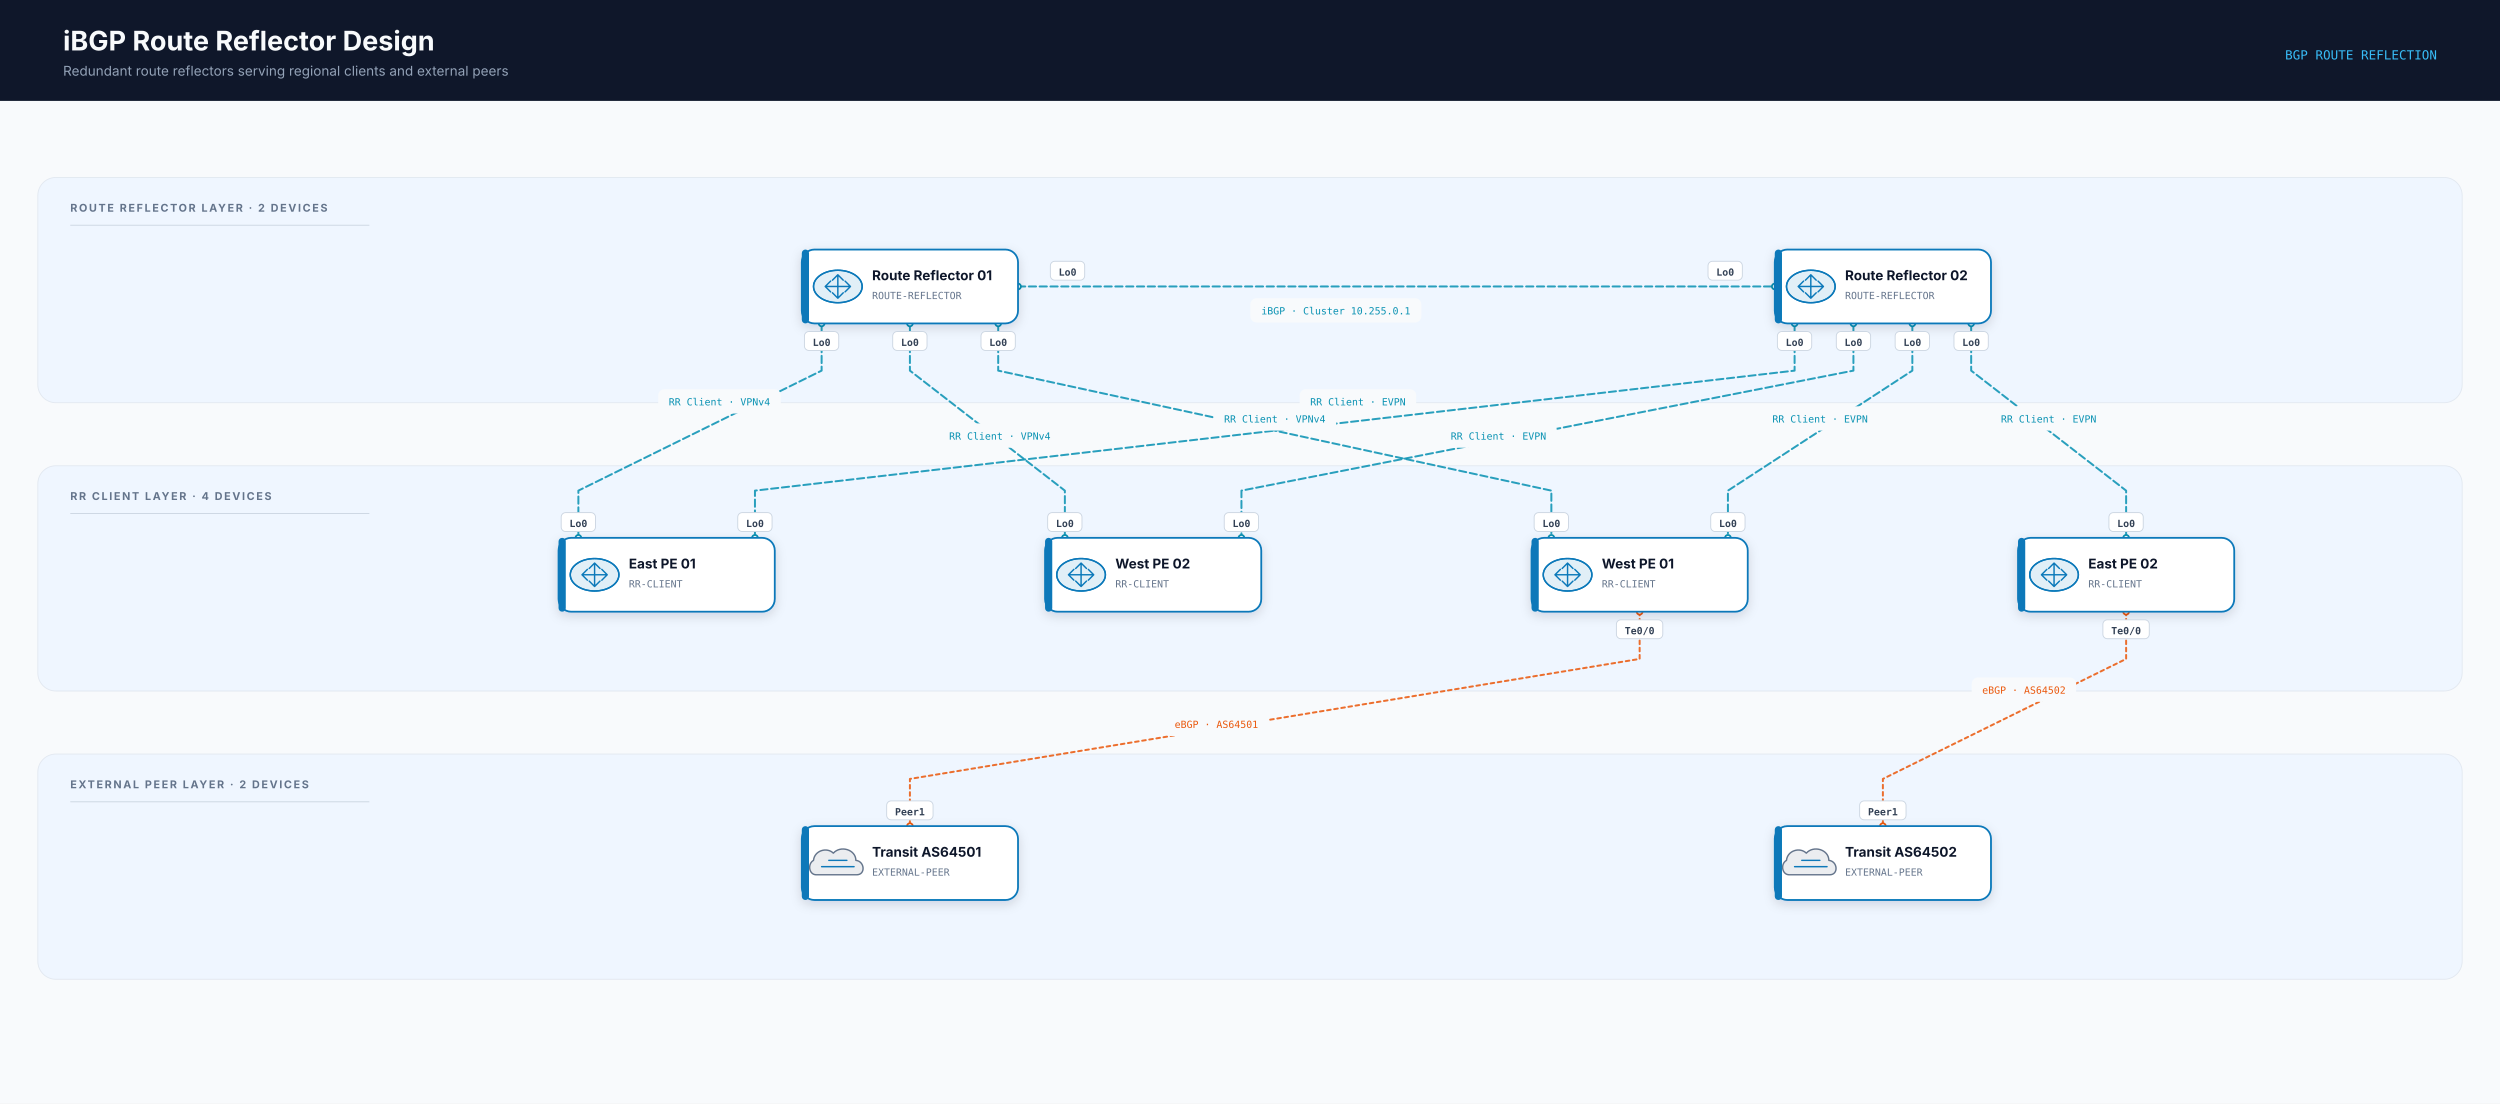
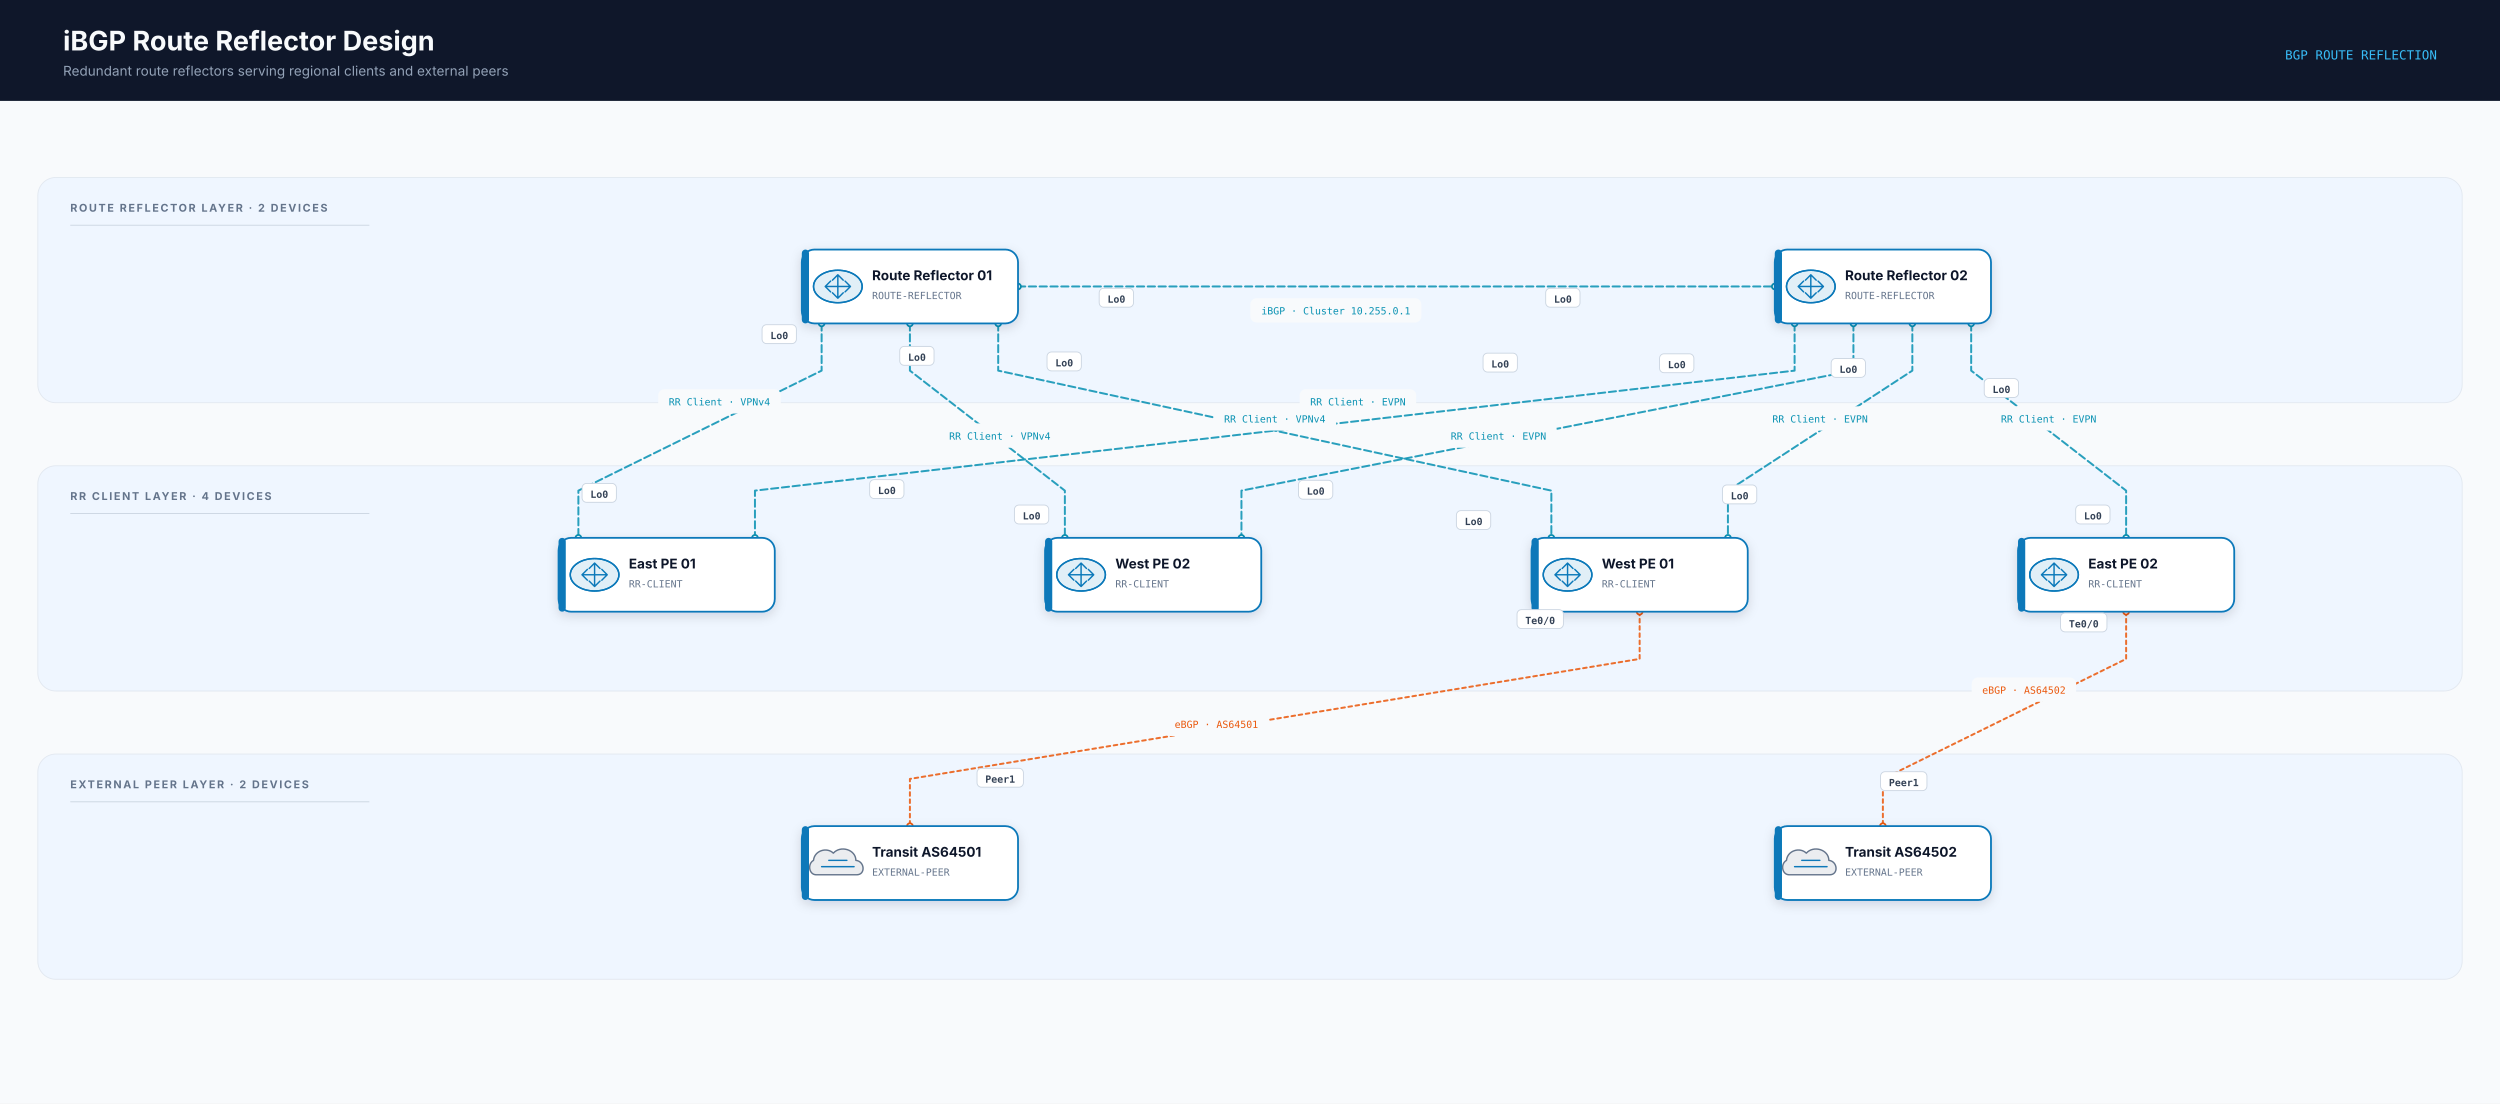
<svg xmlns="http://www.w3.org/2000/svg" class="theme-light" width="2775" height="1225" viewBox="0 0 2775 1225" role="img" shape-rendering="geometricPrecision">
  <defs>
    <filter id="shadow" x="-20%" y="-20%" width="140%" height="150%">
      <feDropShadow dx="0" dy="4" stdDeviation="6" flood-color="#0f172a" flood-opacity=".14" />
    </filter>
  </defs>
  <rect width="100%" height="100%" fill="#f8fafc" />
  <rect x="0" y="0" width="2775" height="112" fill="#0f172a" />
  <text x="70" y="56" fill="#f8fafc" font-family="Inter,Segoe UI,sans-serif" font-size="30" font-weight="700">iBGP Route Reflector Design</text>
  <text x="70" y="84" fill="#94a3b8" font-family="Inter,Segoe UI,sans-serif" font-size="15">Redundant route reflectors serving regional clients and external peers</text>
  <text x="2705" y="66" text-anchor="end" fill="#38bdf8" font-family="ui-monospace,SFMono-Regular,monospace" font-size="14">BGP ROUTE REFLECTION</text>
  <rect x="42" y="197.0" width="2691.0" height="250.0" rx="20" fill="#eff6ff" stroke="#e2e8f0" />
  <rect x="42" y="517.0" width="2691.0" height="250.0" rx="20" fill="#eff6ff" stroke="#e2e8f0" />
  <rect x="42" y="837.0" width="2691.0" height="250.0" rx="20" fill="#eff6ff" stroke="#e2e8f0" />
  <g id="row-headings">
    <g class="row-heading row-heading-route-reflector">
      <path d="M78 250.0 H410" stroke="#cbd5e1" stroke-width="1" />
      <text x="78" y="235.0" fill="#64748b" font-family="Inter,Segoe UI,sans-serif" font-size="12" font-weight="700" letter-spacing="1.8">ROUTE REFLECTOR LAYER · 2 DEVICES</text>
    </g>
    <g class="row-heading row-heading-rr-client">
      <path d="M78 570.0 H410" stroke="#cbd5e1" stroke-width="1" />
      <text x="78" y="555.0" fill="#64748b" font-family="Inter,Segoe UI,sans-serif" font-size="12" font-weight="700" letter-spacing="1.8">RR CLIENT LAYER · 4 DEVICES</text>
    </g>
    <g class="row-heading row-heading-external-peer">
      <path d="M78 890.0 H410" stroke="#cbd5e1" stroke-width="1" />
      <text x="78" y="875.0" fill="#64748b" font-family="Inter,Segoe UI,sans-serif" font-size="12" font-weight="700" letter-spacing="1.8">EXTERNAL PEER LAYER · 2 DEVICES</text>
    </g>
  </g>
  <g id="links">
    <g id="link-1" data-netdiag-kind="link">
      <path d="M 1130.0 318.0 H 1184.0 L 1916.0 318.0 H 1970.0" fill="none" stroke="#0891b2" stroke-width="2.2" stroke-linecap="round" stroke-linejoin="round" stroke-dasharray="8 4" opacity=".86" />
      <circle cx="1130.0" cy="318.0" r="3.2" fill="#ffffff" stroke="#0891b2" stroke-width="2" />
      <circle cx="1970.0" cy="318.0" r="3.2" fill="#ffffff" stroke="#0891b2" stroke-width="2" />
    </g>
    <g id="link-2" data-netdiag-kind="link">
      <path d="M 1108.0 359.0 V 411.4 L 1722.0 544.6 V 597.0" fill="none" stroke="#0891b2" stroke-width="2.2" stroke-linecap="round" stroke-linejoin="round" stroke-dasharray="8 4" opacity=".86" />
      <circle cx="1108.0" cy="359.0" r="3.2" fill="#ffffff" stroke="#0891b2" stroke-width="2" />
      <circle cx="1722.0" cy="597.0" r="3.2" fill="#ffffff" stroke="#0891b2" stroke-width="2" />
    </g>
    <g id="link-3" data-netdiag-kind="link">
      <path d="M 1010.0 359.0 V 411.4 L 1182.0 544.6 V 597.0" fill="none" stroke="#0891b2" stroke-width="2.2" stroke-linecap="round" stroke-linejoin="round" stroke-dasharray="8 4" opacity=".86" />
      <circle cx="1010.0" cy="359.0" r="3.2" fill="#ffffff" stroke="#0891b2" stroke-width="2" />
      <circle cx="1182.0" cy="597.0" r="3.2" fill="#ffffff" stroke="#0891b2" stroke-width="2" />
    </g>
    <g id="link-4" data-netdiag-kind="link">
      <path d="M 912.0 359.0 V 411.4 L 642.0 544.6 V 597.0" fill="none" stroke="#0891b2" stroke-width="2.2" stroke-linecap="round" stroke-linejoin="round" stroke-dasharray="8 4" opacity=".86" />
      <circle cx="912.0" cy="359.0" r="3.2" fill="#ffffff" stroke="#0891b2" stroke-width="2" />
      <circle cx="642.0" cy="597.0" r="3.2" fill="#ffffff" stroke="#0891b2" stroke-width="2" />
    </g>
    <g id="link-5" data-netdiag-kind="link">
      <path d="M 2122.7 359.0 V 411.4 L 1918.0 544.6 V 597.0" fill="none" stroke="#0891b2" stroke-width="2.2" stroke-linecap="round" stroke-linejoin="round" stroke-dasharray="8 4" opacity=".86" />
      <circle cx="2122.7" cy="359.0" r="3.2" fill="#ffffff" stroke="#0891b2" stroke-width="2" />
      <circle cx="1918.0" cy="597.0" r="3.2" fill="#ffffff" stroke="#0891b2" stroke-width="2" />
    </g>
    <g id="link-6" data-netdiag-kind="link">
      <path d="M 2057.3 359.0 V 411.4 L 1378.0 544.6 V 597.0" fill="none" stroke="#0891b2" stroke-width="2.2" stroke-linecap="round" stroke-linejoin="round" stroke-dasharray="8 4" opacity=".86" />
      <circle cx="2057.3" cy="359.0" r="3.2" fill="#ffffff" stroke="#0891b2" stroke-width="2" />
      <circle cx="1378.0" cy="597.0" r="3.2" fill="#ffffff" stroke="#0891b2" stroke-width="2" />
    </g>
    <g id="link-7" data-netdiag-kind="link">
      <path d="M 1992.0 359.0 V 411.4 L 838.0 544.6 V 597.0" fill="none" stroke="#0891b2" stroke-width="2.2" stroke-linecap="round" stroke-linejoin="round" stroke-dasharray="8 4" opacity=".86" />
      <circle cx="1992.0" cy="359.0" r="3.2" fill="#ffffff" stroke="#0891b2" stroke-width="2" />
      <circle cx="838.0" cy="597.0" r="3.2" fill="#ffffff" stroke="#0891b2" stroke-width="2" />
    </g>
    <g id="link-8" data-netdiag-kind="link">
      <path d="M 2188.0 359.0 V 411.4 L 2360.0 544.6 V 597.0" fill="none" stroke="#0891b2" stroke-width="2.2" stroke-linecap="round" stroke-linejoin="round" stroke-dasharray="8 4" opacity=".86" />
      <circle cx="2188.0" cy="359.0" r="3.2" fill="#ffffff" stroke="#0891b2" stroke-width="2" />
      <circle cx="2360.0" cy="597.0" r="3.2" fill="#ffffff" stroke="#0891b2" stroke-width="2" />
    </g>
    <g id="link-9" data-netdiag-kind="link">
      <path d="M 1820.0 679.0 V 731.4 L 1010.0 864.6 V 917.0" fill="none" stroke="#ea580c" stroke-width="2.2" stroke-linecap="round" stroke-linejoin="round" stroke-dasharray="4 4" opacity=".86" />
      <circle cx="1820.0" cy="679.0" r="3.2" fill="#ffffff" stroke="#ea580c" stroke-width="2" />
      <circle cx="1010.0" cy="917.0" r="3.2" fill="#ffffff" stroke="#ea580c" stroke-width="2" />
    </g>
    <g id="link-10" data-netdiag-kind="link">
      <path d="M 2360.0 679.0 V 731.4 L 2090.0 864.6 V 917.0" fill="none" stroke="#ea580c" stroke-width="2.2" stroke-linecap="round" stroke-linejoin="round" stroke-dasharray="4 4" opacity=".86" />
      <circle cx="2360.0" cy="679.0" r="3.2" fill="#ffffff" stroke="#ea580c" stroke-width="2" />
      <circle cx="2090.0" cy="917.0" r="3.2" fill="#ffffff" stroke="#ea580c" stroke-width="2" />
    </g>
  </g>
  <g id="nodes">
    <g id="client-east-01" data-netdiag-kind="node" filter="url(#shadow)">
      <rect x="620.0" y="597.0" width="240.0" height="82.0" rx="14" fill="#ffffff" stroke="#0878b9" stroke-width="2" />
      <rect x="620.0" y="597.0" width="8" height="82.0" rx="4" fill="#0878b9" />
      <g class="device-icon device-icon-router" transform="translate(660.0 638.0)" stroke="#0878b9" fill="none" stroke-width="1.6" stroke-linecap="round" stroke-linejoin="round">
        <ellipse cx="0" cy="0" rx="27" ry="18" fill="#0878b9" fill-opacity=".12" />
        <ellipse cx="0" cy="0" rx="27" ry="18" />
        <path d="M-14 0h28M8-6l6 6-6 6M14 0H-14M-8-6l-6 6 6 6" />
        <path d="M0-13v26M-6-7l6-6 6 6M-6 7l6 6 6-6" />
      </g>
      <text class="node-title" x="698.0" y="631.0" fill="#0f172a" font-family="Inter,Segoe UI,Arial,sans-serif" font-size="15" font-weight="700">East PE 01</text>
      <text x="698.0" y="652.0" fill="#64748b" font-family="ui-monospace,SFMono-Regular,monospace" font-size="11">RR-CLIENT</text>
    </g>
    <g id="client-east-02" data-netdiag-kind="node" filter="url(#shadow)">
      <rect x="2240.0" y="597.0" width="240.0" height="82.0" rx="14" fill="#ffffff" stroke="#0878b9" stroke-width="2" />
      <rect x="2240.0" y="597.0" width="8" height="82.0" rx="4" fill="#0878b9" />
      <g class="device-icon device-icon-router" transform="translate(2280.0 638.0)" stroke="#0878b9" fill="none" stroke-width="1.6" stroke-linecap="round" stroke-linejoin="round">
        <ellipse cx="0" cy="0" rx="27" ry="18" fill="#0878b9" fill-opacity=".12" />
        <ellipse cx="0" cy="0" rx="27" ry="18" />
        <path d="M-14 0h28M8-6l6 6-6 6M14 0H-14M-8-6l-6 6 6 6" />
        <path d="M0-13v26M-6-7l6-6 6 6M-6 7l6 6 6-6" />
      </g>
      <text class="node-title" x="2318.0" y="631.0" fill="#0f172a" font-family="Inter,Segoe UI,Arial,sans-serif" font-size="15" font-weight="700">East PE 02</text>
      <text x="2318.0" y="652.0" fill="#64748b" font-family="ui-monospace,SFMono-Regular,monospace" font-size="11">RR-CLIENT</text>
    </g>
    <g id="client-west-01" data-netdiag-kind="node" filter="url(#shadow)">
      <rect x="1700.0" y="597.0" width="240.0" height="82.0" rx="14" fill="#ffffff" stroke="#0878b9" stroke-width="2" />
      <rect x="1700.0" y="597.0" width="8" height="82.0" rx="4" fill="#0878b9" />
      <g class="device-icon device-icon-router" transform="translate(1740.0 638.0)" stroke="#0878b9" fill="none" stroke-width="1.6" stroke-linecap="round" stroke-linejoin="round">
        <ellipse cx="0" cy="0" rx="27" ry="18" fill="#0878b9" fill-opacity=".12" />
        <ellipse cx="0" cy="0" rx="27" ry="18" />
        <path d="M-14 0h28M8-6l6 6-6 6M14 0H-14M-8-6l-6 6 6 6" />
        <path d="M0-13v26M-6-7l6-6 6 6M-6 7l6 6 6-6" />
      </g>
      <text class="node-title" x="1778.0" y="631.0" fill="#0f172a" font-family="Inter,Segoe UI,Arial,sans-serif" font-size="15" font-weight="700">West PE 01</text>
      <text x="1778.0" y="652.0" fill="#64748b" font-family="ui-monospace,SFMono-Regular,monospace" font-size="11">RR-CLIENT</text>
    </g>
    <g id="client-west-02" data-netdiag-kind="node" filter="url(#shadow)">
      <rect x="1160.0" y="597.0" width="240.0" height="82.0" rx="14" fill="#ffffff" stroke="#0878b9" stroke-width="2" />
      <rect x="1160.0" y="597.0" width="8" height="82.0" rx="4" fill="#0878b9" />
      <g class="device-icon device-icon-router" transform="translate(1200.0 638.0)" stroke="#0878b9" fill="none" stroke-width="1.6" stroke-linecap="round" stroke-linejoin="round">
        <ellipse cx="0" cy="0" rx="27" ry="18" fill="#0878b9" fill-opacity=".12" />
        <ellipse cx="0" cy="0" rx="27" ry="18" />
        <path d="M-14 0h28M8-6l6 6-6 6M14 0H-14M-8-6l-6 6 6 6" />
        <path d="M0-13v26M-6-7l6-6 6 6M-6 7l6 6 6-6" />
      </g>
      <text class="node-title" x="1238.0" y="631.0" fill="#0f172a" font-family="Inter,Segoe UI,Arial,sans-serif" font-size="15" font-weight="700">West PE 02</text>
      <text x="1238.0" y="652.0" fill="#64748b" font-family="ui-monospace,SFMono-Regular,monospace" font-size="11">RR-CLIENT</text>
    </g>
    <g id="rr-01" data-netdiag-kind="node" filter="url(#shadow)">
      <rect x="890.0" y="277.0" width="240.0" height="82.0" rx="14" fill="#ffffff" stroke="#0878b9" stroke-width="2" />
      <rect x="890.0" y="277.0" width="8" height="82.0" rx="4" fill="#0878b9" />
      <g class="device-icon device-icon-router" transform="translate(930.0 318.0)" stroke="#0878b9" fill="none" stroke-width="1.6" stroke-linecap="round" stroke-linejoin="round">
        <ellipse cx="0" cy="0" rx="27" ry="18" fill="#0878b9" fill-opacity=".12" />
        <ellipse cx="0" cy="0" rx="27" ry="18" />
        <path d="M-14 0h28M8-6l6 6-6 6M14 0H-14M-8-6l-6 6 6 6" />
        <path d="M0-13v26M-6-7l6-6 6 6M-6 7l6 6 6-6" />
      </g>
      <text class="node-title" x="968.0" y="311.0" fill="#0f172a" font-family="Inter,Segoe UI,Arial,sans-serif" font-size="15" font-weight="700">Route Reflector 01</text>
      <text x="968.0" y="332.0" fill="#64748b" font-family="ui-monospace,SFMono-Regular,monospace" font-size="11">ROUTE-REFLECTOR</text>
    </g>
    <g id="rr-02" data-netdiag-kind="node" filter="url(#shadow)">
      <rect x="1970.0" y="277.0" width="240.0" height="82.0" rx="14" fill="#ffffff" stroke="#0878b9" stroke-width="2" />
      <rect x="1970.0" y="277.0" width="8" height="82.0" rx="4" fill="#0878b9" />
      <g class="device-icon device-icon-router" transform="translate(2010.0 318.0)" stroke="#0878b9" fill="none" stroke-width="1.6" stroke-linecap="round" stroke-linejoin="round">
        <ellipse cx="0" cy="0" rx="27" ry="18" fill="#0878b9" fill-opacity=".12" />
        <ellipse cx="0" cy="0" rx="27" ry="18" />
        <path d="M-14 0h28M8-6l6 6-6 6M14 0H-14M-8-6l-6 6 6 6" />
        <path d="M0-13v26M-6-7l6-6 6 6M-6 7l6 6 6-6" />
      </g>
      <text class="node-title" x="2048.0" y="311.0" fill="#0f172a" font-family="Inter,Segoe UI,Arial,sans-serif" font-size="15" font-weight="700">Route Reflector 02</text>
      <text x="2048.0" y="332.0" fill="#64748b" font-family="ui-monospace,SFMono-Regular,monospace" font-size="11">ROUTE-REFLECTOR</text>
    </g>
    <g id="transit-a" data-netdiag-kind="node" filter="url(#shadow)">
      <rect x="890.0" y="917.0" width="240.0" height="82.0" rx="14" fill="#ffffff" stroke="#0878b9" stroke-width="2" />
      <rect x="890.0" y="917.0" width="8" height="82.0" rx="4" fill="#0878b9" />
      <g class="device-icon device-icon-wan-cloud" transform="translate(930.0 958.0)" stroke="#0878b9" fill="none" stroke-width="1.6" stroke-linecap="round" stroke-linejoin="round">
        <path d="M-24 13c-8 0-10-12-3-16 1-11 15-15 22-8 8-9 25-4 25 8 10 1 11 16 1 16Z" fill="#64748b" fill-opacity=".13" stroke="#64748b" />
        <path d="M-18 4h36M-10-3h20" />
      </g>
      <text class="node-title" x="968.0" y="951.0" fill="#0f172a" font-family="Inter,Segoe UI,Arial,sans-serif" font-size="15" font-weight="700">Transit AS64501</text>
      <text x="968.0" y="972.0" fill="#64748b" font-family="ui-monospace,SFMono-Regular,monospace" font-size="11">EXTERNAL-PEER</text>
    </g>
    <g id="transit-b" data-netdiag-kind="node" filter="url(#shadow)">
      <rect x="1970.0" y="917.0" width="240.0" height="82.0" rx="14" fill="#ffffff" stroke="#0878b9" stroke-width="2" />
      <rect x="1970.0" y="917.0" width="8" height="82.0" rx="4" fill="#0878b9" />
      <g class="device-icon device-icon-wan-cloud" transform="translate(2010.0 958.0)" stroke="#0878b9" fill="none" stroke-width="1.6" stroke-linecap="round" stroke-linejoin="round">
        <path d="M-24 13c-8 0-10-12-3-16 1-11 15-15 22-8 8-9 25-4 25 8 10 1 11 16 1 16Z" fill="#64748b" fill-opacity=".13" stroke="#64748b" />
        <path d="M-18 4h36M-10-3h20" />
      </g>
      <text class="node-title" x="2048.0" y="951.0" fill="#0f172a" font-family="Inter,Segoe UI,Arial,sans-serif" font-size="15" font-weight="700">Transit AS64502</text>
      <text x="2048.0" y="972.0" fill="#64748b" font-family="ui-monospace,SFMono-Regular,monospace" font-size="11">EXTERNAL-PEER</text>
    </g>
  </g>
  <g id="link-annotations" pointer-events="none">
    <g id="link-annotation-1" class="link-annotation">
-       <rect class="interface-label-badge" x="1165.9" y="290.0" width="38.1" height="21.0" rx="5.0" fill="#ffffff" stroke="#cbd5e1" stroke-width="1" />
-       <text class="interface-label-text" x="1185.0" y="306.0" text-anchor="middle" fill="#334155" font-family="ui-monospace,SFMono-Regular,monospace" font-size="11" font-weight="650">Lo0</text>
-       <rect class="interface-label-badge" x="1895.9" y="290.0" width="38.1" height="21.0" rx="5.0" fill="#ffffff" stroke="#cbd5e1" stroke-width="1" />
-       <text class="interface-label-text" x="1915.0" y="306.0" text-anchor="middle" fill="#334155" font-family="ui-monospace,SFMono-Regular,monospace" font-size="11" font-weight="650">Lo0</text>
+       <rect class="interface-label-badge" x="1220.1" y="320.0" width="38.1" height="21.0" rx="5.0" fill="#ffffff" stroke="#cbd5e1" stroke-width="1" />
+       <text class="interface-label-text" x="1239.2" y="336.0" text-anchor="middle" fill="#334155" font-family="ui-monospace,SFMono-Regular,monospace" font-size="11" font-weight="650">Lo0</text>
+       <rect class="interface-label-badge" x="1715.7" y="320.0" width="38.1" height="21.0" rx="5.0" fill="#ffffff" stroke="#cbd5e1" stroke-width="1" />
+       <text class="interface-label-text" x="1734.8" y="336.0" text-anchor="middle" fill="#334155" font-family="ui-monospace,SFMono-Regular,monospace" font-size="11" font-weight="650">Lo0</text>
      <rect class="label-mask" x="1389.9" y="333.0" width="185.8" height="23" rx="5" fill="#f8fafc" stroke="#f8fafc" stroke-width="4" />
      <text x="1482.8" y="349.0" text-anchor="middle" fill="#0891b2" font-family="ui-monospace,SFMono-Regular,monospace" font-size="11" font-weight="500">iBGP · Cluster 10.255.0.1</text>
    </g>
    <g id="link-annotation-2" class="link-annotation">
-       <rect class="interface-label-badge" x="1088.9" y="368.0" width="38.1" height="21.0" rx="5.0" fill="#ffffff" stroke="#cbd5e1" stroke-width="1" />
-       <text class="interface-label-text" x="1108.0" y="384.0" text-anchor="middle" fill="#334155" font-family="ui-monospace,SFMono-Regular,monospace" font-size="11" font-weight="650">Lo0</text>
-       <rect class="interface-label-badge" x="1702.9" y="569.0" width="38.1" height="21.0" rx="5.0" fill="#ffffff" stroke="#cbd5e1" stroke-width="1" />
-       <text class="interface-label-text" x="1722.0" y="585.0" text-anchor="middle" fill="#334155" font-family="ui-monospace,SFMono-Regular,monospace" font-size="11" font-weight="650">Lo0</text>
+       <rect class="interface-label-badge" x="1162.2" y="390.7" width="38.1" height="21.0" rx="5.0" fill="#ffffff" stroke="#cbd5e1" stroke-width="1" />
+       <text class="interface-label-text" x="1181.3" y="406.7" text-anchor="middle" fill="#334155" font-family="ui-monospace,SFMono-Regular,monospace" font-size="11" font-weight="650">Lo0</text>
+       <rect class="interface-label-badge" x="1616.6" y="566.8" width="38.1" height="21.0" rx="5.0" fill="#ffffff" stroke="#cbd5e1" stroke-width="1" />
+       <text class="interface-label-text" x="1635.7" y="582.8" text-anchor="middle" fill="#334155" font-family="ui-monospace,SFMono-Regular,monospace" font-size="11" font-weight="650">Lo0</text>
      <rect class="label-mask" x="1349.0" y="453.0" width="132.1" height="23" rx="5" fill="#f8fafc" stroke="#f8fafc" stroke-width="4" />
      <text x="1415.0" y="469.0" text-anchor="middle" fill="#0891b2" font-family="ui-monospace,SFMono-Regular,monospace" font-size="11" font-weight="500">RR Client · VPNv4</text>
    </g>
    <g id="link-annotation-3" class="link-annotation">
-       <rect class="interface-label-badge" x="990.9" y="368.0" width="38.1" height="21.0" rx="5.0" fill="#ffffff" stroke="#cbd5e1" stroke-width="1" />
-       <text class="interface-label-text" x="1010.0" y="384.0" text-anchor="middle" fill="#334155" font-family="ui-monospace,SFMono-Regular,monospace" font-size="11" font-weight="650">Lo0</text>
-       <rect class="interface-label-badge" x="1162.9" y="569.0" width="38.1" height="21.0" rx="5.0" fill="#ffffff" stroke="#cbd5e1" stroke-width="1" />
-       <text class="interface-label-text" x="1182.0" y="585.0" text-anchor="middle" fill="#334155" font-family="ui-monospace,SFMono-Regular,monospace" font-size="11" font-weight="650">Lo0</text>
+       <rect class="interface-label-badge" x="998.7" y="384.5" width="38.1" height="21.0" rx="5.0" fill="#ffffff" stroke="#cbd5e1" stroke-width="1" />
+       <text class="interface-label-text" x="1017.8" y="400.5" text-anchor="middle" fill="#334155" font-family="ui-monospace,SFMono-Regular,monospace" font-size="11" font-weight="650">Lo0</text>
+       <rect class="interface-label-badge" x="1126.0" y="560.6" width="38.1" height="21.0" rx="5.0" fill="#ffffff" stroke="#cbd5e1" stroke-width="1" />
+       <text class="interface-label-text" x="1145.1" y="576.6" text-anchor="middle" fill="#334155" font-family="ui-monospace,SFMono-Regular,monospace" font-size="11" font-weight="650">Lo0</text>
      <rect class="label-mask" x="1043.7" y="472.0" width="132.1" height="23" rx="5" fill="#f8fafc" stroke="#f8fafc" stroke-width="4" />
      <text x="1109.8" y="488.0" text-anchor="middle" fill="#0891b2" font-family="ui-monospace,SFMono-Regular,monospace" font-size="11" font-weight="500">RR Client · VPNv4</text>
    </g>
    <g id="link-annotation-4" class="link-annotation">
-       <rect class="interface-label-badge" x="892.9" y="368.0" width="38.1" height="21.0" rx="5.0" fill="#ffffff" stroke="#cbd5e1" stroke-width="1" />
-       <text class="interface-label-text" x="912.0" y="384.0" text-anchor="middle" fill="#334155" font-family="ui-monospace,SFMono-Regular,monospace" font-size="11" font-weight="650">Lo0</text>
-       <rect class="interface-label-badge" x="622.9" y="569.0" width="38.1" height="21.0" rx="5.0" fill="#ffffff" stroke="#cbd5e1" stroke-width="1" />
-       <text class="interface-label-text" x="642.0" y="585.0" text-anchor="middle" fill="#334155" font-family="ui-monospace,SFMono-Regular,monospace" font-size="11" font-weight="650">Lo0</text>
+       <rect class="interface-label-badge" x="845.9" y="360.4" width="38.1" height="21.0" rx="5.0" fill="#ffffff" stroke="#cbd5e1" stroke-width="1" />
+       <text class="interface-label-text" x="865.0" y="376.4" text-anchor="middle" fill="#334155" font-family="ui-monospace,SFMono-Regular,monospace" font-size="11" font-weight="650">Lo0</text>
+       <rect class="interface-label-badge" x="646.1" y="536.6" width="38.1" height="21.0" rx="5.0" fill="#ffffff" stroke="#cbd5e1" stroke-width="1" />
+       <text class="interface-label-text" x="665.2" y="552.6" text-anchor="middle" fill="#334155" font-family="ui-monospace,SFMono-Regular,monospace" font-size="11" font-weight="650">Lo0</text>
      <rect class="label-mask" x="732.6" y="434.0" width="132.1" height="23" rx="5" fill="#f8fafc" stroke="#f8fafc" stroke-width="4" />
      <text x="798.6" y="450.0" text-anchor="middle" fill="#0891b2" font-family="ui-monospace,SFMono-Regular,monospace" font-size="11" font-weight="500">RR Client · VPNv4</text>
    </g>
    <g id="link-annotation-5" class="link-annotation">
-       <rect class="interface-label-badge" x="2103.6" y="368.0" width="38.1" height="21.0" rx="5.0" fill="#ffffff" stroke="#cbd5e1" stroke-width="1" />
-       <text class="interface-label-text" x="2122.7" y="384.0" text-anchor="middle" fill="#334155" font-family="ui-monospace,SFMono-Regular,monospace" font-size="11" font-weight="650">Lo0</text>
-       <rect class="interface-label-badge" x="1898.9" y="569.0" width="38.1" height="21.0" rx="5.0" fill="#ffffff" stroke="#cbd5e1" stroke-width="1" />
-       <text class="interface-label-text" x="1918.0" y="585.0" text-anchor="middle" fill="#334155" font-family="ui-monospace,SFMono-Regular,monospace" font-size="11" font-weight="650">Lo0</text>
+       <rect class="interface-label-badge" x="2032.6" y="397.9" width="38.1" height="21.0" rx="5.0" fill="#ffffff" stroke="#cbd5e1" stroke-width="1" />
+       <text class="interface-label-text" x="2051.7" y="413.9" text-anchor="middle" fill="#334155" font-family="ui-monospace,SFMono-Regular,monospace" font-size="11" font-weight="650">Lo0</text>
+       <rect class="interface-label-badge" x="1911.9" y="538.3" width="38.1" height="21.0" rx="5.0" fill="#ffffff" stroke="#cbd5e1" stroke-width="1" />
+       <text class="interface-label-text" x="1931.0" y="554.3" text-anchor="middle" fill="#334155" font-family="ui-monospace,SFMono-Regular,monospace" font-size="11" font-weight="650">Lo0</text>
      <rect class="label-mask" x="1957.7" y="453.0" width="125.4" height="23" rx="5" fill="#f8fafc" stroke="#f8fafc" stroke-width="4" />
      <text x="2020.3" y="469.0" text-anchor="middle" fill="#0891b2" font-family="ui-monospace,SFMono-Regular,monospace" font-size="11" font-weight="500">RR Client · EVPN</text>
    </g>
    <g id="link-annotation-6" class="link-annotation">
-       <rect class="interface-label-badge" x="2038.3" y="368.0" width="38.1" height="21.0" rx="5.0" fill="#ffffff" stroke="#cbd5e1" stroke-width="1" />
-       <text class="interface-label-text" x="2057.3" y="384.0" text-anchor="middle" fill="#334155" font-family="ui-monospace,SFMono-Regular,monospace" font-size="11" font-weight="650">Lo0</text>
-       <rect class="interface-label-badge" x="1358.9" y="569.0" width="38.1" height="21.0" rx="5.0" fill="#ffffff" stroke="#cbd5e1" stroke-width="1" />
-       <text class="interface-label-text" x="1378.0" y="585.0" text-anchor="middle" fill="#334155" font-family="ui-monospace,SFMono-Regular,monospace" font-size="11" font-weight="650">Lo0</text>
+       <rect class="interface-label-badge" x="1842.1" y="392.7" width="38.1" height="21.0" rx="5.0" fill="#ffffff" stroke="#cbd5e1" stroke-width="1" />
+       <text class="interface-label-text" x="1861.2" y="408.7" text-anchor="middle" fill="#334155" font-family="ui-monospace,SFMono-Regular,monospace" font-size="11" font-weight="650">Lo0</text>
+       <rect class="interface-label-badge" x="1441.3" y="533.1" width="38.1" height="21.0" rx="5.0" fill="#ffffff" stroke="#cbd5e1" stroke-width="1" />
+       <text class="interface-label-text" x="1460.4" y="549.1" text-anchor="middle" fill="#334155" font-family="ui-monospace,SFMono-Regular,monospace" font-size="11" font-weight="650">Lo0</text>
      <rect class="label-mask" x="1600.6" y="472.0" width="125.4" height="23" rx="5" fill="#f8fafc" stroke="#f8fafc" stroke-width="4" />
      <text x="1663.3" y="488.0" text-anchor="middle" fill="#0891b2" font-family="ui-monospace,SFMono-Regular,monospace" font-size="11" font-weight="500">RR Client · EVPN</text>
    </g>
    <g id="link-annotation-7" class="link-annotation">
-       <rect class="interface-label-badge" x="1972.9" y="368.0" width="38.1" height="21.0" rx="5.0" fill="#ffffff" stroke="#cbd5e1" stroke-width="1" />
-       <text class="interface-label-text" x="1992.0" y="384.0" text-anchor="middle" fill="#334155" font-family="ui-monospace,SFMono-Regular,monospace" font-size="11" font-weight="650">Lo0</text>
-       <rect class="interface-label-badge" x="818.9" y="569.0" width="38.1" height="21.0" rx="5.0" fill="#ffffff" stroke="#cbd5e1" stroke-width="1" />
-       <text class="interface-label-text" x="838.0" y="585.0" text-anchor="middle" fill="#334155" font-family="ui-monospace,SFMono-Regular,monospace" font-size="11" font-weight="650">Lo0</text>
+       <rect class="interface-label-badge" x="1646.2" y="392.0" width="38.1" height="21.0" rx="5.0" fill="#ffffff" stroke="#cbd5e1" stroke-width="1" />
+       <text class="interface-label-text" x="1665.2" y="408.0" text-anchor="middle" fill="#334155" font-family="ui-monospace,SFMono-Regular,monospace" font-size="11" font-weight="650">Lo0</text>
+       <rect class="interface-label-badge" x="965.3" y="532.4" width="38.1" height="21.0" rx="5.0" fill="#ffffff" stroke="#cbd5e1" stroke-width="1" />
+       <text class="interface-label-text" x="984.4" y="548.4" text-anchor="middle" fill="#334155" font-family="ui-monospace,SFMono-Regular,monospace" font-size="11" font-weight="650">Lo0</text>
      <rect class="label-mask" x="1444.6" y="434.0" width="125.4" height="23" rx="5" fill="#f8fafc" stroke="#f8fafc" stroke-width="4" />
      <text x="1507.3" y="450.0" text-anchor="middle" fill="#0891b2" font-family="ui-monospace,SFMono-Regular,monospace" font-size="11" font-weight="500">RR Client · EVPN</text>
    </g>
    <g id="link-annotation-8" class="link-annotation">
-       <rect class="interface-label-badge" x="2168.9" y="368.0" width="38.1" height="21.0" rx="5.0" fill="#ffffff" stroke="#cbd5e1" stroke-width="1" />
-       <text class="interface-label-text" x="2188.0" y="384.0" text-anchor="middle" fill="#334155" font-family="ui-monospace,SFMono-Regular,monospace" font-size="11" font-weight="650">Lo0</text>
-       <rect class="interface-label-badge" x="2340.9" y="569.0" width="38.1" height="21.0" rx="5.0" fill="#ffffff" stroke="#cbd5e1" stroke-width="1" />
-       <text class="interface-label-text" x="2360.0" y="585.0" text-anchor="middle" fill="#334155" font-family="ui-monospace,SFMono-Regular,monospace" font-size="11" font-weight="650">Lo0</text>
+       <rect class="interface-label-badge" x="2202.5" y="420.2" width="38.1" height="21.0" rx="5.0" fill="#ffffff" stroke="#cbd5e1" stroke-width="1" />
+       <text class="interface-label-text" x="2221.6" y="436.2" text-anchor="middle" fill="#334155" font-family="ui-monospace,SFMono-Regular,monospace" font-size="11" font-weight="650">Lo0</text>
+       <rect class="interface-label-badge" x="2304.0" y="560.6" width="38.1" height="21.0" rx="5.0" fill="#ffffff" stroke="#cbd5e1" stroke-width="1" />
+       <text class="interface-label-text" x="2323.1" y="576.6" text-anchor="middle" fill="#334155" font-family="ui-monospace,SFMono-Regular,monospace" font-size="11" font-weight="650">Lo0</text>
      <rect class="label-mask" x="2211.3" y="453.0" width="125.4" height="23" rx="5" fill="#f8fafc" stroke="#f8fafc" stroke-width="4" />
      <text x="2274.0" y="469.0" text-anchor="middle" fill="#0891b2" font-family="ui-monospace,SFMono-Regular,monospace" font-size="11" font-weight="500">RR Client · EVPN</text>
    </g>
    <g id="link-annotation-9" class="link-annotation">
-       <rect class="interface-label-badge" x="1794.2" y="688.0" width="51.5" height="21.0" rx="5.0" fill="#ffffff" stroke="#cbd5e1" stroke-width="1" />
-       <text class="interface-label-text" x="1820.0" y="704.0" text-anchor="middle" fill="#334155" font-family="ui-monospace,SFMono-Regular,monospace" font-size="11" font-weight="650">Te0/0</text>
-       <rect class="interface-label-badge" x="984.2" y="889.0" width="51.5" height="21.0" rx="5.0" fill="#ffffff" stroke="#cbd5e1" stroke-width="1" />
-       <text class="interface-label-text" x="1010.0" y="905.0" text-anchor="middle" fill="#334155" font-family="ui-monospace,SFMono-Regular,monospace" font-size="11" font-weight="650">Peer1</text>
+       <rect class="interface-label-badge" x="1683.9" y="676.7" width="51.5" height="21.0" rx="5.0" fill="#ffffff" stroke="#cbd5e1" stroke-width="1" />
+       <text class="interface-label-text" x="1709.6" y="692.7" text-anchor="middle" fill="#334155" font-family="ui-monospace,SFMono-Regular,monospace" font-size="11" font-weight="650">Te0/0</text>
+       <rect class="interface-label-badge" x="1084.5" y="852.8" width="51.5" height="21.0" rx="5.0" fill="#ffffff" stroke="#cbd5e1" stroke-width="1" />
+       <text class="interface-label-text" x="1110.2" y="868.8" text-anchor="middle" fill="#334155" font-family="ui-monospace,SFMono-Regular,monospace" font-size="11" font-weight="650">Peer1</text>
      <rect class="label-mask" x="1294.2" y="792.0" width="111.9" height="23" rx="5" fill="#f8fafc" stroke="#f8fafc" stroke-width="4" />
      <text x="1350.2" y="808.0" text-anchor="middle" fill="#ea580c" font-family="ui-monospace,SFMono-Regular,monospace" font-size="11" font-weight="500">eBGP · AS64501</text>
    </g>
    <g id="link-annotation-10" class="link-annotation">
-       <rect class="interface-label-badge" x="2334.2" y="688.0" width="51.5" height="21.0" rx="5.0" fill="#ffffff" stroke="#cbd5e1" stroke-width="1" />
-       <text class="interface-label-text" x="2360.0" y="704.0" text-anchor="middle" fill="#334155" font-family="ui-monospace,SFMono-Regular,monospace" font-size="11" font-weight="650">Te0/0</text>
-       <rect class="interface-label-badge" x="2064.2" y="889.0" width="51.5" height="21.0" rx="5.0" fill="#ffffff" stroke="#cbd5e1" stroke-width="1" />
-       <text class="interface-label-text" x="2090.0" y="905.0" text-anchor="middle" fill="#334155" font-family="ui-monospace,SFMono-Regular,monospace" font-size="11" font-weight="650">Peer1</text>
+       <rect class="interface-label-badge" x="2287.2" y="680.4" width="51.5" height="21.0" rx="5.0" fill="#ffffff" stroke="#cbd5e1" stroke-width="1" />
+       <text class="interface-label-text" x="2313.0" y="696.4" text-anchor="middle" fill="#334155" font-family="ui-monospace,SFMono-Regular,monospace" font-size="11" font-weight="650">Te0/0</text>
+       <rect class="interface-label-badge" x="2087.4" y="856.6" width="51.5" height="21.0" rx="5.0" fill="#ffffff" stroke="#cbd5e1" stroke-width="1" />
+       <text class="interface-label-text" x="2113.2" y="872.6" text-anchor="middle" fill="#334155" font-family="ui-monospace,SFMono-Regular,monospace" font-size="11" font-weight="650">Peer1</text>
      <rect class="label-mask" x="2190.6" y="754.0" width="111.9" height="23" rx="5" fill="#f8fafc" stroke="#f8fafc" stroke-width="4" />
      <text x="2246.6" y="770.0" text-anchor="middle" fill="#ea580c" font-family="ui-monospace,SFMono-Regular,monospace" font-size="11" font-weight="500">eBGP · AS64502</text>
    </g>
  </g>
</svg>
